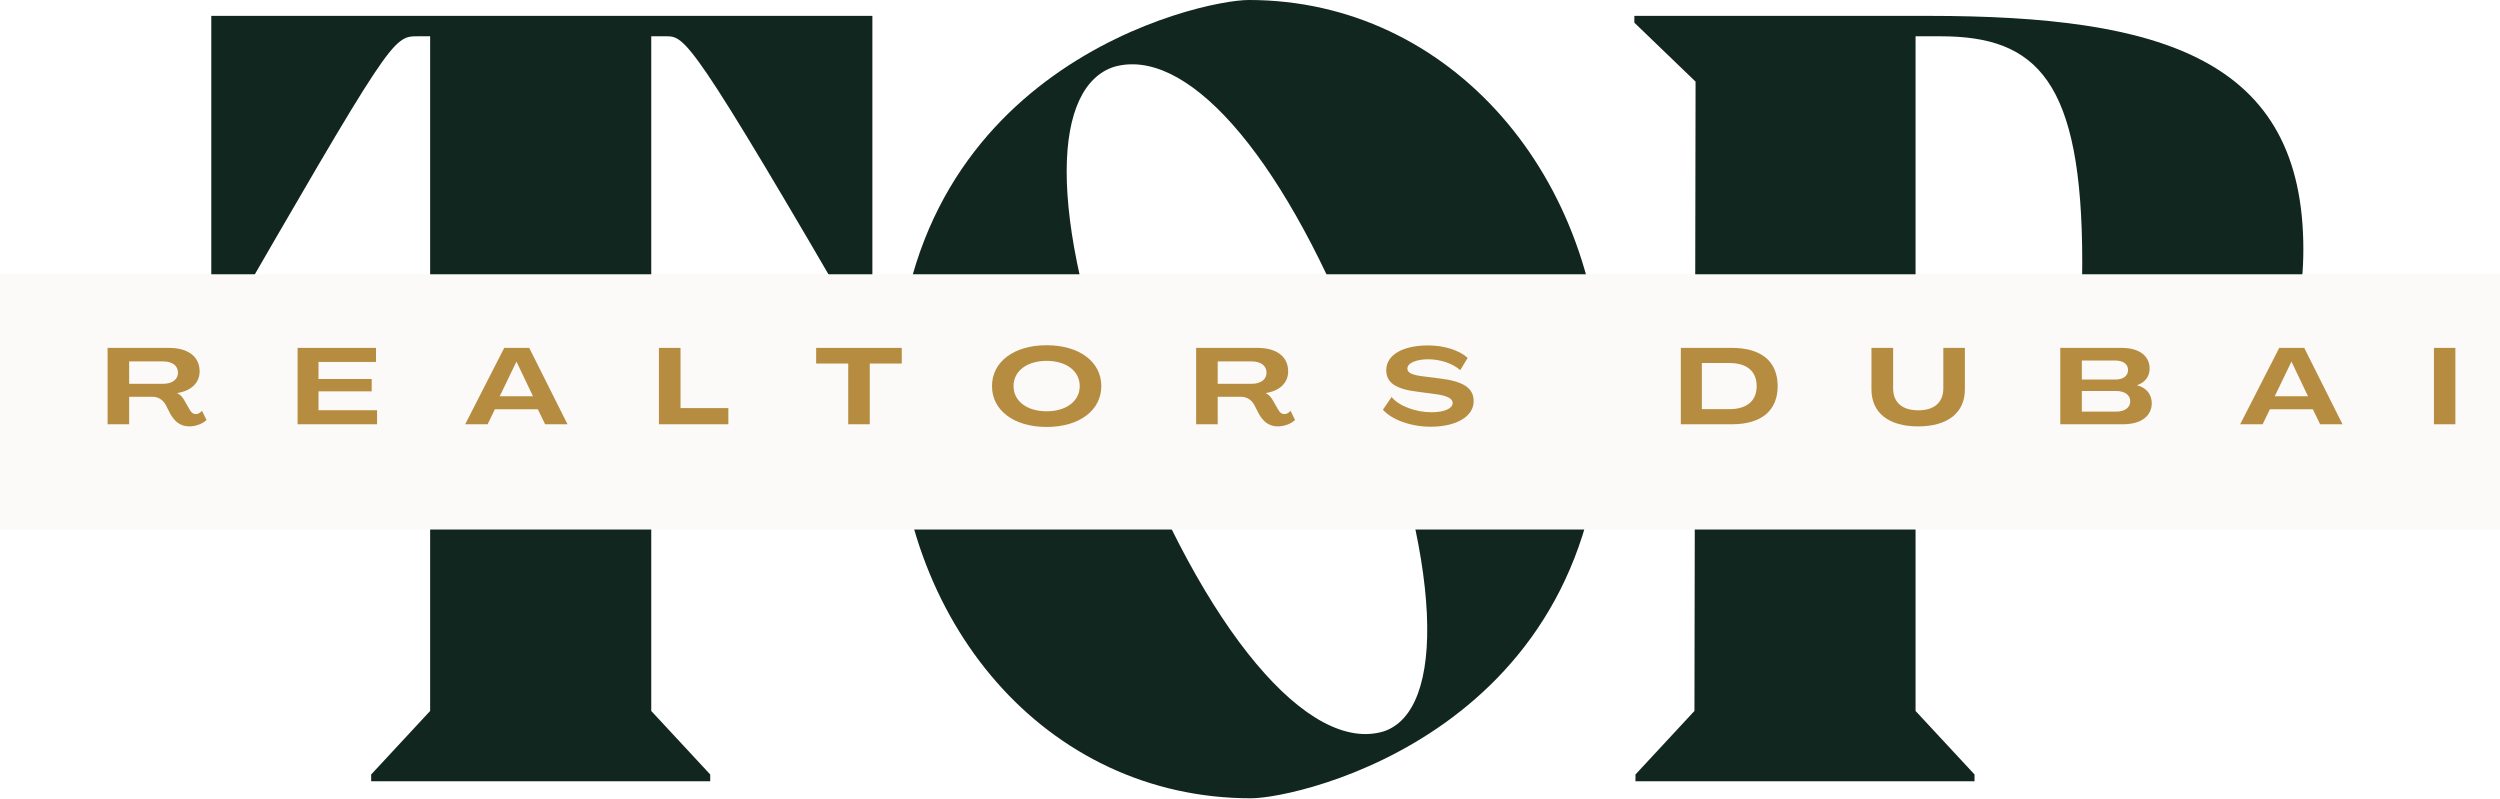
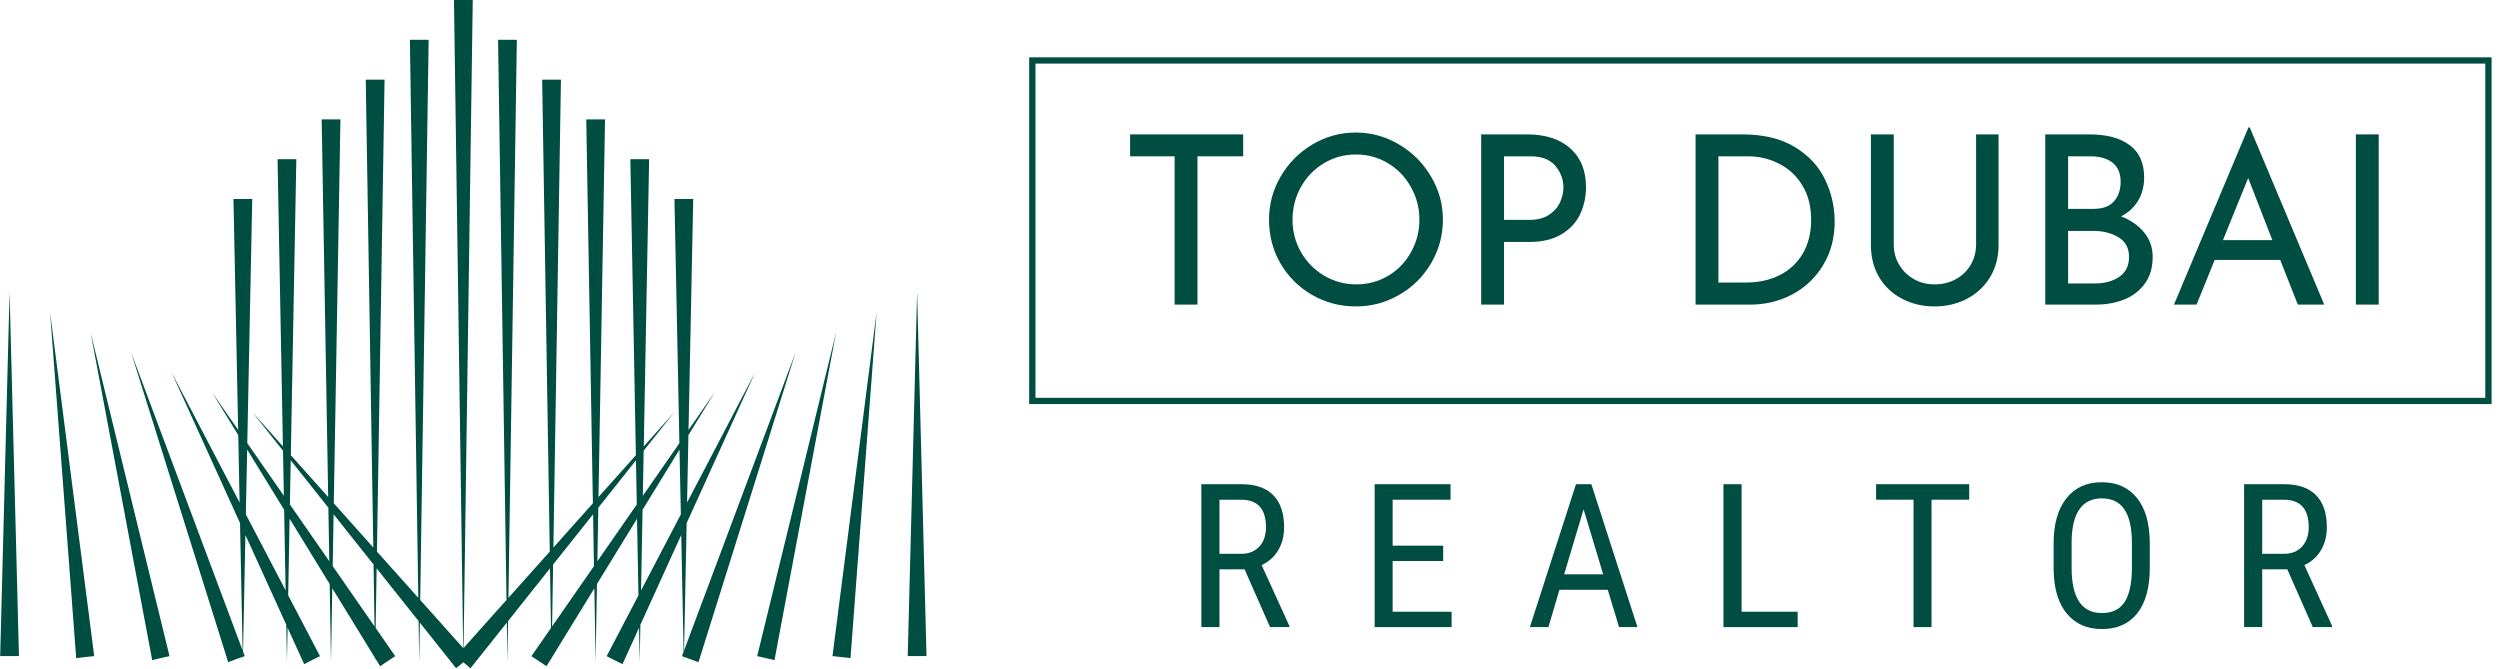
- <svg xmlns="http://www.w3.org/2000/svg" zoomAndPan="magnify" preserveAspectRatio="xMidYMid meet" version="1.0" viewBox="40.85 140.35 293.3 93.66">
+ <svg xmlns="http://www.w3.org/2000/svg" zoomAndPan="magnify" preserveAspectRatio="xMidYMid meet" version="1.0" viewBox="44.17 138.81 297.43 79.5">
  <defs>
    <g />
-     <clipPath id="017fd01088">
-       <path d="M 40.848 172.523 L 334.152 172.523 L 334.152 202.477 L 40.848 202.477 Z M 40.848 172.523 " clip-rule="nonzero" />
+     <clipPath id="12de8201c9">
+       <path d="M 166.613 145.629 L 340.598 145.629 L 340.598 186.879 L 166.613 186.879 Z M 166.613 145.629 " clip-rule="nonzero" />
+     </clipPath>
+     <clipPath id="05ce814eab">
+       <path d="M 44.172 173 L 47 173 L 47 217 L 44.172 217 Z M 44.172 173 " clip-rule="nonzero" />
+     </clipPath>
+     <clipPath id="4d3123b99e">
+       <path d="M 152 173 L 154.422 173 L 154.422 217 L 152 217 Z M 152 173 " clip-rule="nonzero" />
+     </clipPath>
+     <clipPath id="122dc9278d">
+       <path d="M 59 138.816 L 139 138.816 L 139 218.316 L 59 218.316 Z M 59 138.816 " clip-rule="nonzero" />
    </clipPath>
  </defs>
-   <g fill="#122620" fill-opacity="1">
-     <g transform="translate(61.64585, 232.009)">
+   <g clip-path="url(#12de8201c9)">
+     <path stroke-linecap="butt" transform="matrix(0.749647, 0, 0, 0.744501, 166.6128, 145.6278)" fill="none" stroke-linejoin="miter" d="M 0.001 0.001 L 232.089 0.001 L 232.089 55.408 L 0.001 55.408 Z M 0.001 0.001 " stroke="#004d42" stroke-width="2" stroke-opacity="1" stroke-miterlimit="4" />
+   </g>
+   <g fill="#004d42" fill-opacity="1">
+     <g transform="translate(177.1981, 175.048)">
      <g>
-         <path d="M 81.551 -89.797 L 3.992 -89.797 L 3.992 -52.016 L 4.789 -52.016 C 25.145 -87.27 25.277 -87.402 28.203 -87.402 L 29.668 -87.402 L 29.668 -8.25 L 22.75 -0.797 L 22.75 0 L 62.527 0 L 62.527 -0.797 L 55.609 -8.25 L 55.609 -87.402 L 57.34 -87.402 C 59.602 -87.402 60.266 -87.27 80.754 -52.016 L 81.551 -52.016 Z M 81.551 -89.797 " />
+         <path d="M 14.875 -20.25 L 14.875 -17.641 L 9.438 -17.641 L 9.438 0 L 6.719 0 L 6.719 -17.641 L 1.422 -17.641 L 1.422 -20.25 Z M 14.875 -20.25 " />
      </g>
    </g>
  </g>
-   <g fill="#122620" fill-opacity="1">
-     <g transform="translate(142.5288, 232.009)">
+   <g fill="#004d42" fill-opacity="1">
+     <g transform="translate(193.4919, 175.048)">
      <g>
-         <path d="M 45.098 1.996 C 50.82 1.996 86.34 -5.988 86.34 -44.965 C 86.34 -70.906 68.512 -91.66 44.832 -91.66 C 38.98 -91.66 3.457 -83.68 3.457 -44.699 C 3.457 -18.758 21.02 1.996 45.098 1.996 Z M 60.664 -5.855 C 51.883 -3.191 39.645 -17.562 30.199 -42.438 C 20.754 -67.316 22.082 -81.551 29 -83.812 C 37.25 -86.207 48.293 -74.367 57.605 -51.086 C 67.98 -25.277 67.848 -8.25 60.664 -5.855 Z M 60.664 -5.855 " />
+         <path d="M 1.656 -10.109 C 1.656 -11.953 2.117 -13.664 3.047 -15.25 C 3.984 -16.844 5.238 -18.109 6.812 -19.047 C 8.395 -19.992 10.117 -20.469 11.984 -20.469 C 13.828 -20.469 15.539 -19.992 17.125 -19.047 C 18.719 -18.109 19.984 -16.844 20.922 -15.25 C 21.867 -13.664 22.344 -11.953 22.344 -10.109 C 22.344 -8.242 21.875 -6.516 20.938 -4.922 C 20.008 -3.336 18.742 -2.082 17.141 -1.156 C 15.547 -0.238 13.828 0.219 11.984 0.219 C 10.117 0.219 8.391 -0.234 6.797 -1.141 C 5.211 -2.055 3.957 -3.301 3.031 -4.875 C 2.113 -6.457 1.656 -8.203 1.656 -10.109 Z M 4.453 -10.078 C 4.453 -8.703 4.785 -7.426 5.453 -6.25 C 6.129 -5.07 7.051 -4.133 8.219 -3.438 C 9.383 -2.75 10.66 -2.406 12.047 -2.406 C 13.422 -2.406 14.68 -2.742 15.828 -3.422 C 16.984 -4.109 17.891 -5.047 18.547 -6.234 C 19.211 -7.422 19.547 -8.711 19.547 -10.109 C 19.547 -11.504 19.207 -12.801 18.531 -14 C 17.863 -15.195 16.953 -16.141 15.797 -16.828 C 14.641 -17.516 13.367 -17.859 11.984 -17.859 C 10.598 -17.859 9.328 -17.508 8.172 -16.812 C 7.016 -16.113 6.102 -15.164 5.438 -13.969 C 4.781 -12.781 4.453 -11.484 4.453 -10.078 Z M 4.453 -10.078 " />
      </g>
    </g>
  </g>
-   <g fill="#122620" fill-opacity="1">
-     <g transform="translate(228.2008, 232.009)">
+   <g fill="#004d42" fill-opacity="1">
+     <g transform="translate(217.4846, 175.048)">
      <g>
-         <path d="M 42.703 -30.996 C 68.379 -30.996 82.879 -42.969 82.879 -62.395 C 82.879 -84.742 66.383 -89.797 38.848 -89.797 L 4.391 -89.797 L 4.391 -89 L 11.574 -82.082 L 11.441 -8.25 L 4.523 -0.797 L 4.523 0 L 44.301 0 L 44.301 -0.797 L 37.383 -8.25 L 37.383 -30.996 Z M 40.309 -87.402 C 51.617 -87.402 56.938 -82.215 56.938 -60.93 C 56.938 -37.914 51.219 -33.391 40.977 -33.391 L 37.383 -33.391 L 37.383 -87.402 Z M 40.309 -87.402 " />
+         <path d="M 8.344 -20.25 C 10.539 -20.25 12.258 -19.695 13.5 -18.594 C 14.75 -17.488 15.375 -15.945 15.375 -13.969 C 15.375 -12.832 15.145 -11.77 14.688 -10.781 C 14.227 -9.789 13.488 -8.988 12.469 -8.375 C 11.457 -7.758 10.176 -7.453 8.625 -7.453 L 5.625 -7.453 L 5.625 0 L 2.906 0 L 2.906 -20.25 Z M 8.625 -10.078 C 9.594 -10.078 10.379 -10.281 10.984 -10.688 C 11.598 -11.102 12.035 -11.602 12.297 -12.188 C 12.555 -12.781 12.688 -13.359 12.688 -13.922 C 12.688 -14.891 12.367 -15.75 11.734 -16.5 C 11.098 -17.258 10.109 -17.641 8.766 -17.641 L 5.625 -17.641 L 5.625 -10.078 Z M 8.625 -10.078 " />
      </g>
    </g>
  </g>
-   <g clip-path="url(#017fd01088)">
-     <path fill="#fbfaf9" d="M 40.848 172.523 L 334.152 172.523 L 334.152 202.477 L 40.848 202.477 Z M 40.848 172.523 " fill-opacity="1" fill-rule="nonzero" />
+   <g fill="#004d42" fill-opacity="1">
+     <g transform="translate(234.1423, 175.048)">
+       <g />
+     </g>
  </g>
-   <g fill="#b68d40" fill-opacity="1">
-     <g transform="translate(52.84376, 190.125)">
+   <g fill="#004d42" fill-opacity="1">
+     <g transform="translate(242.9891, 175.048)">
      <g>
-         <path d="M 10.219 0.25 C 10.973 0.25 11.793 -0.062 12.234 -0.504 L 11.703 -1.586 C 11.527 -1.348 11.238 -1.195 11 -1.195 C 10.648 -1.195 10.445 -1.398 10.281 -1.672 L 9.652 -2.77 C 9.438 -3.172 9.16 -3.484 8.797 -3.648 L 8.797 -3.664 C 10.434 -3.914 11.426 -4.859 11.426 -6.203 C 11.426 -7.93 10.082 -8.961 7.828 -8.961 L 0.629 -8.961 L 0.629 0 L 3.16 0 L 3.16 -3.223 L 5.914 -3.223 C 6.543 -3.223 7.086 -2.895 7.426 -2.316 L 8.027 -1.145 C 8.457 -0.441 9.062 0.25 10.219 0.25 Z M 3.16 -4.746 L 3.16 -7.375 L 7.137 -7.375 C 8.219 -7.375 8.887 -6.871 8.887 -6.055 C 8.887 -5.262 8.219 -4.746 7.137 -4.746 Z M 3.16 -4.746 " />
+         <path d="M 2.906 -20.25 L 8.453 -20.25 C 10.973 -20.25 13.055 -19.75 14.703 -18.75 C 16.359 -17.75 17.562 -16.457 18.312 -14.875 C 19.07 -13.301 19.453 -11.641 19.453 -9.891 C 19.453 -7.922 18.992 -6.188 18.078 -4.688 C 17.172 -3.188 15.953 -2.031 14.422 -1.219 C 12.891 -0.406 11.227 0 9.438 0 L 2.906 0 Z M 8.906 -2.625 C 10.395 -2.625 11.727 -2.914 12.906 -3.5 C 14.082 -4.094 15 -4.945 15.656 -6.062 C 16.32 -7.188 16.656 -8.523 16.656 -10.078 C 16.656 -11.66 16.312 -13.02 15.625 -14.156 C 14.938 -15.301 14.016 -16.164 12.859 -16.75 C 11.711 -17.344 10.477 -17.641 9.156 -17.641 L 5.625 -17.641 L 5.625 -2.625 Z M 8.906 -2.625 " />
      </g>
    </g>
  </g>
-   <g fill="#b68d40" fill-opacity="1">
-     <g transform="translate(75.1343, 190.125)">
+   <g fill="#004d42" fill-opacity="1">
+     <g transform="translate(264.0982, 175.048)">
      <g>
-         <path d="M 0.629 0 L 9.953 0 L 9.953 -1.648 L 3.082 -1.648 L 3.082 -3.863 L 9.324 -3.863 L 9.324 -5.312 L 3.082 -5.312 L 3.082 -7.312 L 9.828 -7.312 L 9.828 -8.961 L 0.629 -8.961 Z M 0.629 0 " />
+         <path d="M 5.375 -7.172 C 5.375 -6.273 5.586 -5.469 6.016 -4.75 C 6.441 -4.031 7.023 -3.457 7.766 -3.031 C 8.504 -2.613 9.32 -2.406 10.219 -2.406 C 11.156 -2.406 12 -2.609 12.75 -3.016 C 13.508 -3.43 14.102 -4.004 14.531 -4.734 C 14.957 -5.461 15.172 -6.273 15.172 -7.172 L 15.172 -20.25 L 17.844 -20.25 L 17.844 -7.078 C 17.844 -5.641 17.504 -4.363 16.828 -3.25 C 16.148 -2.145 15.234 -1.289 14.078 -0.688 C 12.922 -0.082 11.633 0.219 10.219 0.219 C 8.82 0.219 7.539 -0.082 6.375 -0.688 C 5.219 -1.289 4.305 -2.145 3.641 -3.25 C 2.984 -4.363 2.656 -5.641 2.656 -7.078 L 2.656 -20.25 L 5.375 -20.25 Z M 5.375 -7.172 " />
      </g>
    </g>
  </g>
-   <g fill="#b68d40" fill-opacity="1">
-     <g transform="translate(95.40038, 190.125)">
+   <g fill="#004d42" fill-opacity="1">
+     <g transform="translate(284.5914, 175.048)">
      <g>
-         <path d="M 0.023 0 L 2.656 0 L 3.512 -1.762 L 8.547 -1.762 L 9.402 0 L 12.031 0 L 7.539 -8.961 L 4.605 -8.961 Z M 4.078 -3.285 L 6.027 -7.324 L 6.055 -7.324 L 7.98 -3.285 Z M 4.078 -3.285 " />
+         <path d="M 11.922 -10.5 C 13.078 -10.051 13.992 -9.41 14.672 -8.578 C 15.348 -7.754 15.688 -6.789 15.688 -5.688 C 15.688 -4.395 15.367 -3.32 14.734 -2.469 C 14.109 -1.625 13.285 -1 12.266 -0.594 C 11.254 -0.195 10.145 0 8.938 0 L 2.906 0 L 2.906 -20.25 L 8.141 -20.25 C 10.211 -20.25 11.816 -19.82 12.953 -18.969 C 14.098 -18.125 14.672 -16.848 14.672 -15.141 C 14.672 -14.078 14.43 -13.148 13.953 -12.359 C 13.484 -11.566 12.805 -10.945 11.922 -10.5 Z M 5.625 -11.391 L 8.703 -11.391 C 9.754 -11.391 10.547 -11.688 11.078 -12.281 C 11.609 -12.883 11.875 -13.656 11.875 -14.594 C 11.875 -15.613 11.555 -16.375 10.922 -16.875 C 10.285 -17.383 9.398 -17.641 8.266 -17.641 L 5.625 -17.641 Z M 8.812 -2.516 C 9.988 -2.516 10.957 -2.781 11.719 -3.312 C 12.488 -3.844 12.875 -4.625 12.875 -5.656 C 12.875 -6.719 12.457 -7.5 11.625 -8 C 10.801 -8.508 9.801 -8.766 8.625 -8.766 L 5.625 -8.766 L 5.625 -2.516 Z M 8.812 -2.516 " />
      </g>
    </g>
  </g>
-   <g fill="#b68d40" fill-opacity="1">
-     <g transform="translate(117.5275, 190.125)">
+   <g fill="#004d42" fill-opacity="1">
+     <g transform="translate(301.9211, 175.048)">
      <g>
-         <path d="M 0.629 0 L 8.773 0 L 8.773 -1.898 L 3.16 -1.898 L 3.16 -8.961 L 0.629 -8.961 Z M 0.629 0 " />
+         <path d="M 13.531 -5.312 L 5.734 -5.312 L 3.578 0 L 0.891 0 L 9.75 -21.078 L 9.906 -21.078 L 18.766 0 L 15.625 0 Z M 12.594 -7.672 L 9.719 -15.062 L 6.719 -7.672 Z M 12.594 -7.672 " />
      </g>
    </g>
  </g>
-   <g fill="#b68d40" fill-opacity="1">
-     <g transform="translate(136.511, 190.125)">
+   <g fill="#004d42" fill-opacity="1">
+     <g transform="translate(321.5464, 175.048)">
      <g>
-         <path d="M 3.852 0 L 6.379 0 L 6.379 -7.125 L 10.133 -7.125 L 10.133 -8.961 L 0.09 -8.961 L 0.09 -7.125 L 3.852 -7.125 Z M 3.852 0 " />
+         <path d="M 5.625 -20.25 L 5.625 0 L 2.906 0 L 2.906 -20.25 Z M 5.625 -20.25 " />
      </g>
    </g>
  </g>
-   <g fill="#b68d40" fill-opacity="1">
-     <g transform="translate(156.7896, 190.125)">
+   <g fill="#004d42" fill-opacity="1">
+     <g transform="translate(185.2697, 213.4167)">
      <g>
-         <path d="M 6.848 0.316 C 10.684 0.316 13.266 -1.625 13.266 -4.48 C 13.266 -7.336 10.684 -9.273 6.848 -9.273 C 3.02 -9.273 0.441 -7.336 0.441 -4.48 C 0.441 -1.625 3.02 0.316 6.848 0.316 Z M 6.848 -1.523 C 4.543 -1.523 2.969 -2.719 2.969 -4.48 C 2.969 -6.242 4.543 -7.438 6.848 -7.438 C 9.16 -7.438 10.734 -6.242 10.734 -4.48 C 10.734 -2.719 9.16 -1.523 6.848 -1.523 Z M 6.848 -1.523 " />
+         <path d="M 6.969 -6.875 L 3.984 -6.875 L 3.984 0 L 1.828 0 L 1.828 -17 L 6.594 -17 C 8.258 -17 9.52 -16.566 10.375 -15.703 C 11.238 -14.836 11.672 -13.566 11.672 -11.891 C 11.672 -10.836 11.438 -9.922 10.969 -9.141 C 10.508 -8.359 9.852 -7.77 9 -7.375 L 12.297 -0.141 L 12.297 0 L 10 0 Z M 3.984 -8.719 L 6.578 -8.719 C 7.473 -8.719 8.188 -9.004 8.719 -9.578 C 9.25 -10.148 9.516 -10.922 9.516 -11.891 C 9.516 -14.066 8.523 -15.156 6.547 -15.156 L 3.984 -15.156 Z M 3.984 -8.719 " />
      </g>
    </g>
  </g>
-   <g fill="#b68d40" fill-opacity="1">
-     <g transform="translate(180.5514, 190.125)">
+   <g fill="#004d42" fill-opacity="1">
+     <g transform="translate(205.8855, 213.4167)">
      <g>
-         <path d="M 10.219 0.25 C 10.973 0.25 11.793 -0.062 12.234 -0.504 L 11.703 -1.586 C 11.527 -1.348 11.238 -1.195 11 -1.195 C 10.648 -1.195 10.445 -1.398 10.281 -1.672 L 9.652 -2.77 C 9.438 -3.172 9.16 -3.484 8.797 -3.648 L 8.797 -3.664 C 10.434 -3.914 11.426 -4.859 11.426 -6.203 C 11.426 -7.93 10.082 -8.961 7.828 -8.961 L 0.629 -8.961 L 0.629 0 L 3.16 0 L 3.16 -3.223 L 5.914 -3.223 C 6.543 -3.223 7.086 -2.895 7.426 -2.316 L 8.027 -1.145 C 8.457 -0.441 9.062 0.25 10.219 0.25 Z M 3.16 -4.746 L 3.16 -7.375 L 7.137 -7.375 C 8.219 -7.375 8.887 -6.871 8.887 -6.055 C 8.887 -5.262 8.219 -4.746 7.137 -4.746 Z M 3.16 -4.746 " />
+         <path d="M 9.984 -7.859 L 3.969 -7.859 L 3.969 -1.828 L 10.984 -1.828 L 10.984 0 L 1.828 0 L 1.828 -17 L 10.859 -17 L 10.859 -15.156 L 3.969 -15.156 L 3.969 -9.688 L 9.984 -9.688 Z M 9.984 -7.859 " />
      </g>
    </g>
  </g>
-   <g fill="#b68d40" fill-opacity="1">
-     <g transform="translate(202.8419, 190.125)">
+   <g fill="#004d42" fill-opacity="1">
+     <g transform="translate(225.6838, 213.4167)">
      <g>
-         <path d="M 5.84 0.289 C 8.898 0.289 10.91 -0.93 10.898 -2.719 C 10.898 -4.254 9.68 -5.059 6.82 -5.387 L 4.945 -5.625 C 3.664 -5.777 3.109 -6.055 3.121 -6.531 C 3.121 -7.188 4.141 -7.613 5.562 -7.625 C 7.035 -7.625 8.48 -7.109 9.324 -6.344 L 10.195 -7.789 C 9.227 -8.672 7.477 -9.25 5.551 -9.25 C 2.645 -9.25 0.656 -8.18 0.641 -6.355 C 0.641 -4.871 1.762 -4.117 4.355 -3.812 L 6.242 -3.562 C 7.777 -3.371 8.434 -3.031 8.434 -2.504 C 8.434 -1.852 7.465 -1.41 5.965 -1.41 C 4.066 -1.41 2.125 -2.152 1.27 -3.195 L 0.25 -1.711 C 1.27 -0.543 3.523 0.289 5.84 0.289 Z M 5.84 0.289 " />
+         <path d="M 9.766 -4.438 L 4.016 -4.438 L 2.703 0 L 0.5 0 L 5.984 -17 L 7.812 -17 L 13.297 0 L 11.109 0 Z M 4.578 -6.281 L 9.219 -6.281 L 6.891 -14.016 Z M 4.578 -6.281 " />
      </g>
    </g>
  </g>
-   <g fill="#b68d40" fill-opacity="1">
-     <g transform="translate(224.0511, 190.125)">
-       <g />
-     </g>
-   </g>
-   <g fill="#b68d40" fill-opacity="1">
-     <g transform="translate(237.4139, 190.125)">
+   <g fill="#004d42" fill-opacity="1">
+     <g transform="translate(247.3858, 213.4167)">
      <g>
-         <path d="M 0.629 0 L 6.633 0 C 10.082 0 11.992 -1.598 11.992 -4.48 C 11.992 -7.363 10.082 -8.961 6.633 -8.961 L 0.629 -8.961 Z M 3.098 -1.773 L 3.098 -7.188 L 6.316 -7.188 C 8.383 -7.188 9.527 -6.219 9.527 -4.48 C 9.527 -2.742 8.383 -1.773 6.316 -1.773 Z M 3.098 -1.773 " />
+         <path d="M 3.984 -1.828 L 10.656 -1.828 L 10.656 0 L 1.828 0 L 1.828 -17 L 3.984 -17 Z M 3.984 -1.828 " />
      </g>
    </g>
  </g>
-   <g fill="#b68d40" fill-opacity="1">
-     <g transform="translate(259.9057, 190.125)">
+   <g fill="#004d42" fill-opacity="1">
+     <g transform="translate(266.6702, 213.4167)">
      <g>
-         <path d="M 5.977 0.25 C 9.387 0.25 11.465 -1.297 11.465 -4.09 L 11.465 -8.961 L 8.934 -8.961 L 8.934 -4.215 C 8.934 -2.492 7.789 -1.637 5.992 -1.637 C 4.191 -1.637 3.047 -2.492 3.047 -4.215 L 3.047 -8.961 L 0.504 -8.961 L 0.504 -4.09 C 0.504 -1.297 2.578 0.25 5.977 0.25 Z M 5.977 0.25 " />
+         <path d="M 11.781 -15.156 L 7.297 -15.156 L 7.297 0 L 5.156 0 L 5.156 -15.156 L 0.703 -15.156 L 0.703 -17 L 11.781 -17 Z M 11.781 -15.156 " />
      </g>
    </g>
  </g>
-   <g fill="#b68d40" fill-opacity="1">
-     <g transform="translate(281.9321, 190.125)">
+   <g fill="#004d42" fill-opacity="1">
+     <g transform="translate(287.0407, 213.4167)">
      <g>
-         <path d="M 0.629 0 L 8.004 0 C 10.094 0 11.363 -0.957 11.363 -2.48 C 11.363 -3.5 10.711 -4.305 9.652 -4.566 L 9.652 -4.594 C 10.559 -4.883 11.113 -5.613 11.113 -6.52 C 11.113 -8.027 9.879 -8.961 7.852 -8.961 L 0.629 -8.961 Z M 3.16 -5.246 L 3.16 -7.477 L 7.086 -7.477 C 8.004 -7.477 8.582 -7.059 8.582 -6.367 C 8.582 -5.676 8.004 -5.246 7.086 -5.246 Z M 3.16 -1.484 L 3.16 -3.902 L 7.188 -3.902 C 8.191 -3.902 8.836 -3.438 8.836 -2.691 C 8.836 -1.949 8.191 -1.484 7.188 -1.484 Z M 3.16 -1.484 " />
+         <path d="M 12.891 -7.016 C 12.891 -4.691 12.395 -2.898 11.406 -1.641 C 10.414 -0.391 9.008 0.234 7.188 0.234 C 5.438 0.234 4.051 -0.375 3.031 -1.594 C 2.02 -2.812 1.492 -4.535 1.453 -6.766 L 1.453 -9.969 C 1.453 -12.238 1.953 -14.016 2.953 -15.297 C 3.961 -16.586 5.367 -17.234 7.172 -17.234 C 8.961 -17.234 10.359 -16.613 11.359 -15.375 C 12.359 -14.145 12.867 -12.391 12.891 -10.109 Z M 10.766 -9.984 C 10.766 -11.785 10.469 -13.125 9.875 -14 C 9.289 -14.875 8.391 -15.312 7.172 -15.312 C 5.992 -15.312 5.102 -14.867 4.5 -13.984 C 3.895 -13.098 3.594 -11.789 3.594 -10.062 L 3.594 -7.016 C 3.594 -5.273 3.891 -3.945 4.484 -3.031 C 5.086 -2.125 5.988 -1.672 7.188 -1.672 C 8.395 -1.672 9.285 -2.086 9.859 -2.922 C 10.43 -3.766 10.734 -5.055 10.766 -6.797 Z M 10.766 -9.984 " />
      </g>
    </g>
  </g>
-   <g fill="#b68d40" fill-opacity="1">
-     <g transform="translate(303.6443, 190.125)">
+   <g fill="#004d42" fill-opacity="1">
+     <g transform="translate(309.3266, 213.4167)">
      <g>
-         <path d="M 0.023 0 L 2.656 0 L 3.512 -1.762 L 8.547 -1.762 L 9.402 0 L 12.031 0 L 7.539 -8.961 L 4.605 -8.961 Z M 4.078 -3.285 L 6.027 -7.324 L 6.055 -7.324 L 7.98 -3.285 Z M 4.078 -3.285 " />
+         <path d="M 6.969 -6.875 L 3.984 -6.875 L 3.984 0 L 1.828 0 L 1.828 -17 L 6.594 -17 C 8.258 -17 9.52 -16.566 10.375 -15.703 C 11.238 -14.836 11.672 -13.566 11.672 -11.891 C 11.672 -10.836 11.438 -9.922 10.969 -9.141 C 10.508 -8.359 9.852 -7.77 9 -7.375 L 12.297 -0.141 L 12.297 0 L 10 0 Z M 3.984 -8.719 L 6.578 -8.719 C 7.473 -8.719 8.188 -9.004 8.719 -9.578 C 9.25 -10.148 9.516 -10.922 9.516 -11.891 C 9.516 -14.066 8.523 -15.156 6.547 -15.156 L 3.984 -15.156 Z M 3.984 -8.719 " />
      </g>
    </g>
  </g>
-   <g fill="#b68d40" fill-opacity="1">
-     <g transform="translate(325.7713, 190.125)">
-       <g>
-         <path d="M 0.629 0 L 3.145 0 L 3.145 -8.961 L 0.629 -8.961 Z M 0.629 0 " />
-       </g>
-     </g>
+   <g clip-path="url(#05ce814eab)">
+     <path fill="#004d42" d="M 45.309 173.562 L 44.75 195.211 L 44.191 216.863 L 46.426 216.863 L 45.867 195.211 Z M 45.309 173.562 " fill-opacity="1" fill-rule="nonzero" />
+   </g>
+   <path fill="#004d42" d="M 50.125 175.945 L 51.68 196.527 L 53.234 217.105 L 54.316 216.977 L 55.379 216.867 L 52.75 196.406 Z M 50.125 175.945 " fill-opacity="1" fill-rule="nonzero" />
+   <path fill="#004d42" d="M 54.941 178.328 L 58.609 197.836 L 62.277 217.348 L 63.324 217.09 L 64.336 216.871 L 59.637 197.598 Z M 54.941 178.328 " fill-opacity="1" fill-rule="nonzero" />
+   <g clip-path="url(#4d3123b99e)">
+     <path fill="#004d42" d="M 153.84 195.211 L 153.281 173.562 L 152.723 195.211 L 152.164 216.863 L 154.398 216.863 Z M 153.84 195.211 " fill-opacity="1" fill-rule="nonzero" />
+   </g>
+   <path fill="#004d42" d="M 143.211 216.867 L 144.281 216.984 L 145.355 217.105 L 146.91 196.527 L 148.465 175.945 L 145.836 196.406 Z M 143.211 216.867 " fill-opacity="1" fill-rule="nonzero" />
+   <path fill="#004d42" d="M 138.953 197.598 L 134.254 216.871 L 135.285 217.109 L 136.312 217.348 L 139.98 197.836 L 143.648 178.328 Z M 138.953 197.598 " fill-opacity="1" fill-rule="nonzero" />
+   <g clip-path="url(#122dc9278d)">
+     <path fill="#004d42" d="M 132.066 198.793 L 125.555 216.195 L 125.863 201.043 L 126.125 200.465 L 134.02 183.094 L 125.914 198.594 L 126.074 190.574 L 129.203 185.477 L 126.086 189.965 L 126.645 162.488 L 124.41 162.488 L 125 191.531 L 120.648 197.793 L 120.75 192.43 L 124.387 187.859 L 120.762 191.918 L 121.398 157.75 L 119.164 157.75 L 119.82 192.969 L 115.375 197.941 L 116.152 153.016 L 113.918 153.016 L 114.707 198.691 L 111.414 202.375 L 110.008 203.949 L 110.906 148.285 L 108.672 148.285 L 109.578 204.434 L 104.66 209.934 L 105.66 143.547 L 103.426 143.547 L 104.43 210.188 L 99.32 215.906 L 100.414 138.812 L 98.18 138.812 L 99.273 215.906 L 94.164 210.188 L 95.168 143.547 L 92.934 143.547 L 93.934 209.934 L 89.016 204.434 L 89.922 148.285 L 87.684 148.285 L 88.582 203.949 L 87.176 202.375 L 83.883 198.691 L 84.672 153.016 L 82.438 153.016 L 83.215 197.941 L 78.77 192.969 L 79.426 157.75 L 77.191 157.75 L 77.828 191.918 L 74.203 187.859 L 77.84 192.43 L 77.941 197.793 L 73.59 191.531 L 74.18 162.488 L 71.945 162.488 L 72.504 189.965 L 69.387 185.477 L 72.516 190.574 L 72.676 198.594 L 64.57 183.094 L 72.465 200.465 L 72.727 201.043 L 73.035 216.195 L 66.523 198.793 L 59.758 180.711 L 65.535 199.148 L 71.316 217.59 L 72.336 217.203 L 73.051 216.953 L 73.062 217.602 L 73.074 216.945 L 73.285 216.871 L 73.086 216.34 L 73.367 202.453 L 78.227 213.137 L 78.309 217.598 L 78.387 213.492 L 80.355 217.828 L 81.344 217.316 L 82.242 216.875 L 78.457 209.641 L 78.625 200.523 L 79.391 201.77 L 83.391 208.289 L 83.551 217.598 L 83.703 208.801 L 88.789 217.086 L 88.797 217.598 L 88.805 217.109 L 89.395 218.07 L 90.348 217.43 L 91.191 216.875 L 88.863 213.523 L 88.977 206.426 L 93.973 212.703 L 94.047 217.598 L 94.117 212.883 L 98.438 218.312 L 99.293 217.598 L 100.148 218.312 L 104.469 212.883 L 104.539 217.598 L 104.613 212.703 L 109.605 206.426 L 109.723 213.523 L 107.391 216.875 L 108.293 217.473 L 109.191 218.07 L 109.781 217.109 L 109.789 217.598 L 109.797 217.086 L 114.883 208.801 L 115.031 217.598 L 115.191 208.289 L 119.195 201.77 L 119.957 200.523 L 120.129 209.641 L 116.344 216.875 L 117.285 217.352 L 118.23 217.828 L 120.199 213.492 L 120.277 217.598 L 120.359 213.137 L 125.219 202.453 L 125.5 216.34 L 125.301 216.871 L 125.512 216.949 L 125.523 217.598 L 125.539 216.957 L 126.285 217.23 L 127.273 217.586 L 133.051 199.148 L 138.832 180.707 Z M 73.418 200.008 L 73.578 192.297 L 77.973 199.457 L 78.152 209.051 Z M 80.293 201.18 L 78.66 198.828 L 78.758 193.578 L 83.238 199.211 L 83.348 205.582 Z M 83.754 206.164 L 83.859 199.992 L 86.32 203.09 L 88.613 205.969 L 88.73 213.336 Z M 109.855 213.336 L 109.973 205.969 L 112.27 203.09 L 114.73 199.992 L 114.836 206.164 Z M 118.297 201.18 L 115.242 205.578 L 115.352 199.211 L 119.832 193.578 L 119.93 198.828 Z M 120.438 209.055 L 120.617 199.457 L 125.012 192.297 L 125.172 200.008 Z M 120.438 209.055 " fill-opacity="1" fill-rule="nonzero" />
  </g>
</svg>
